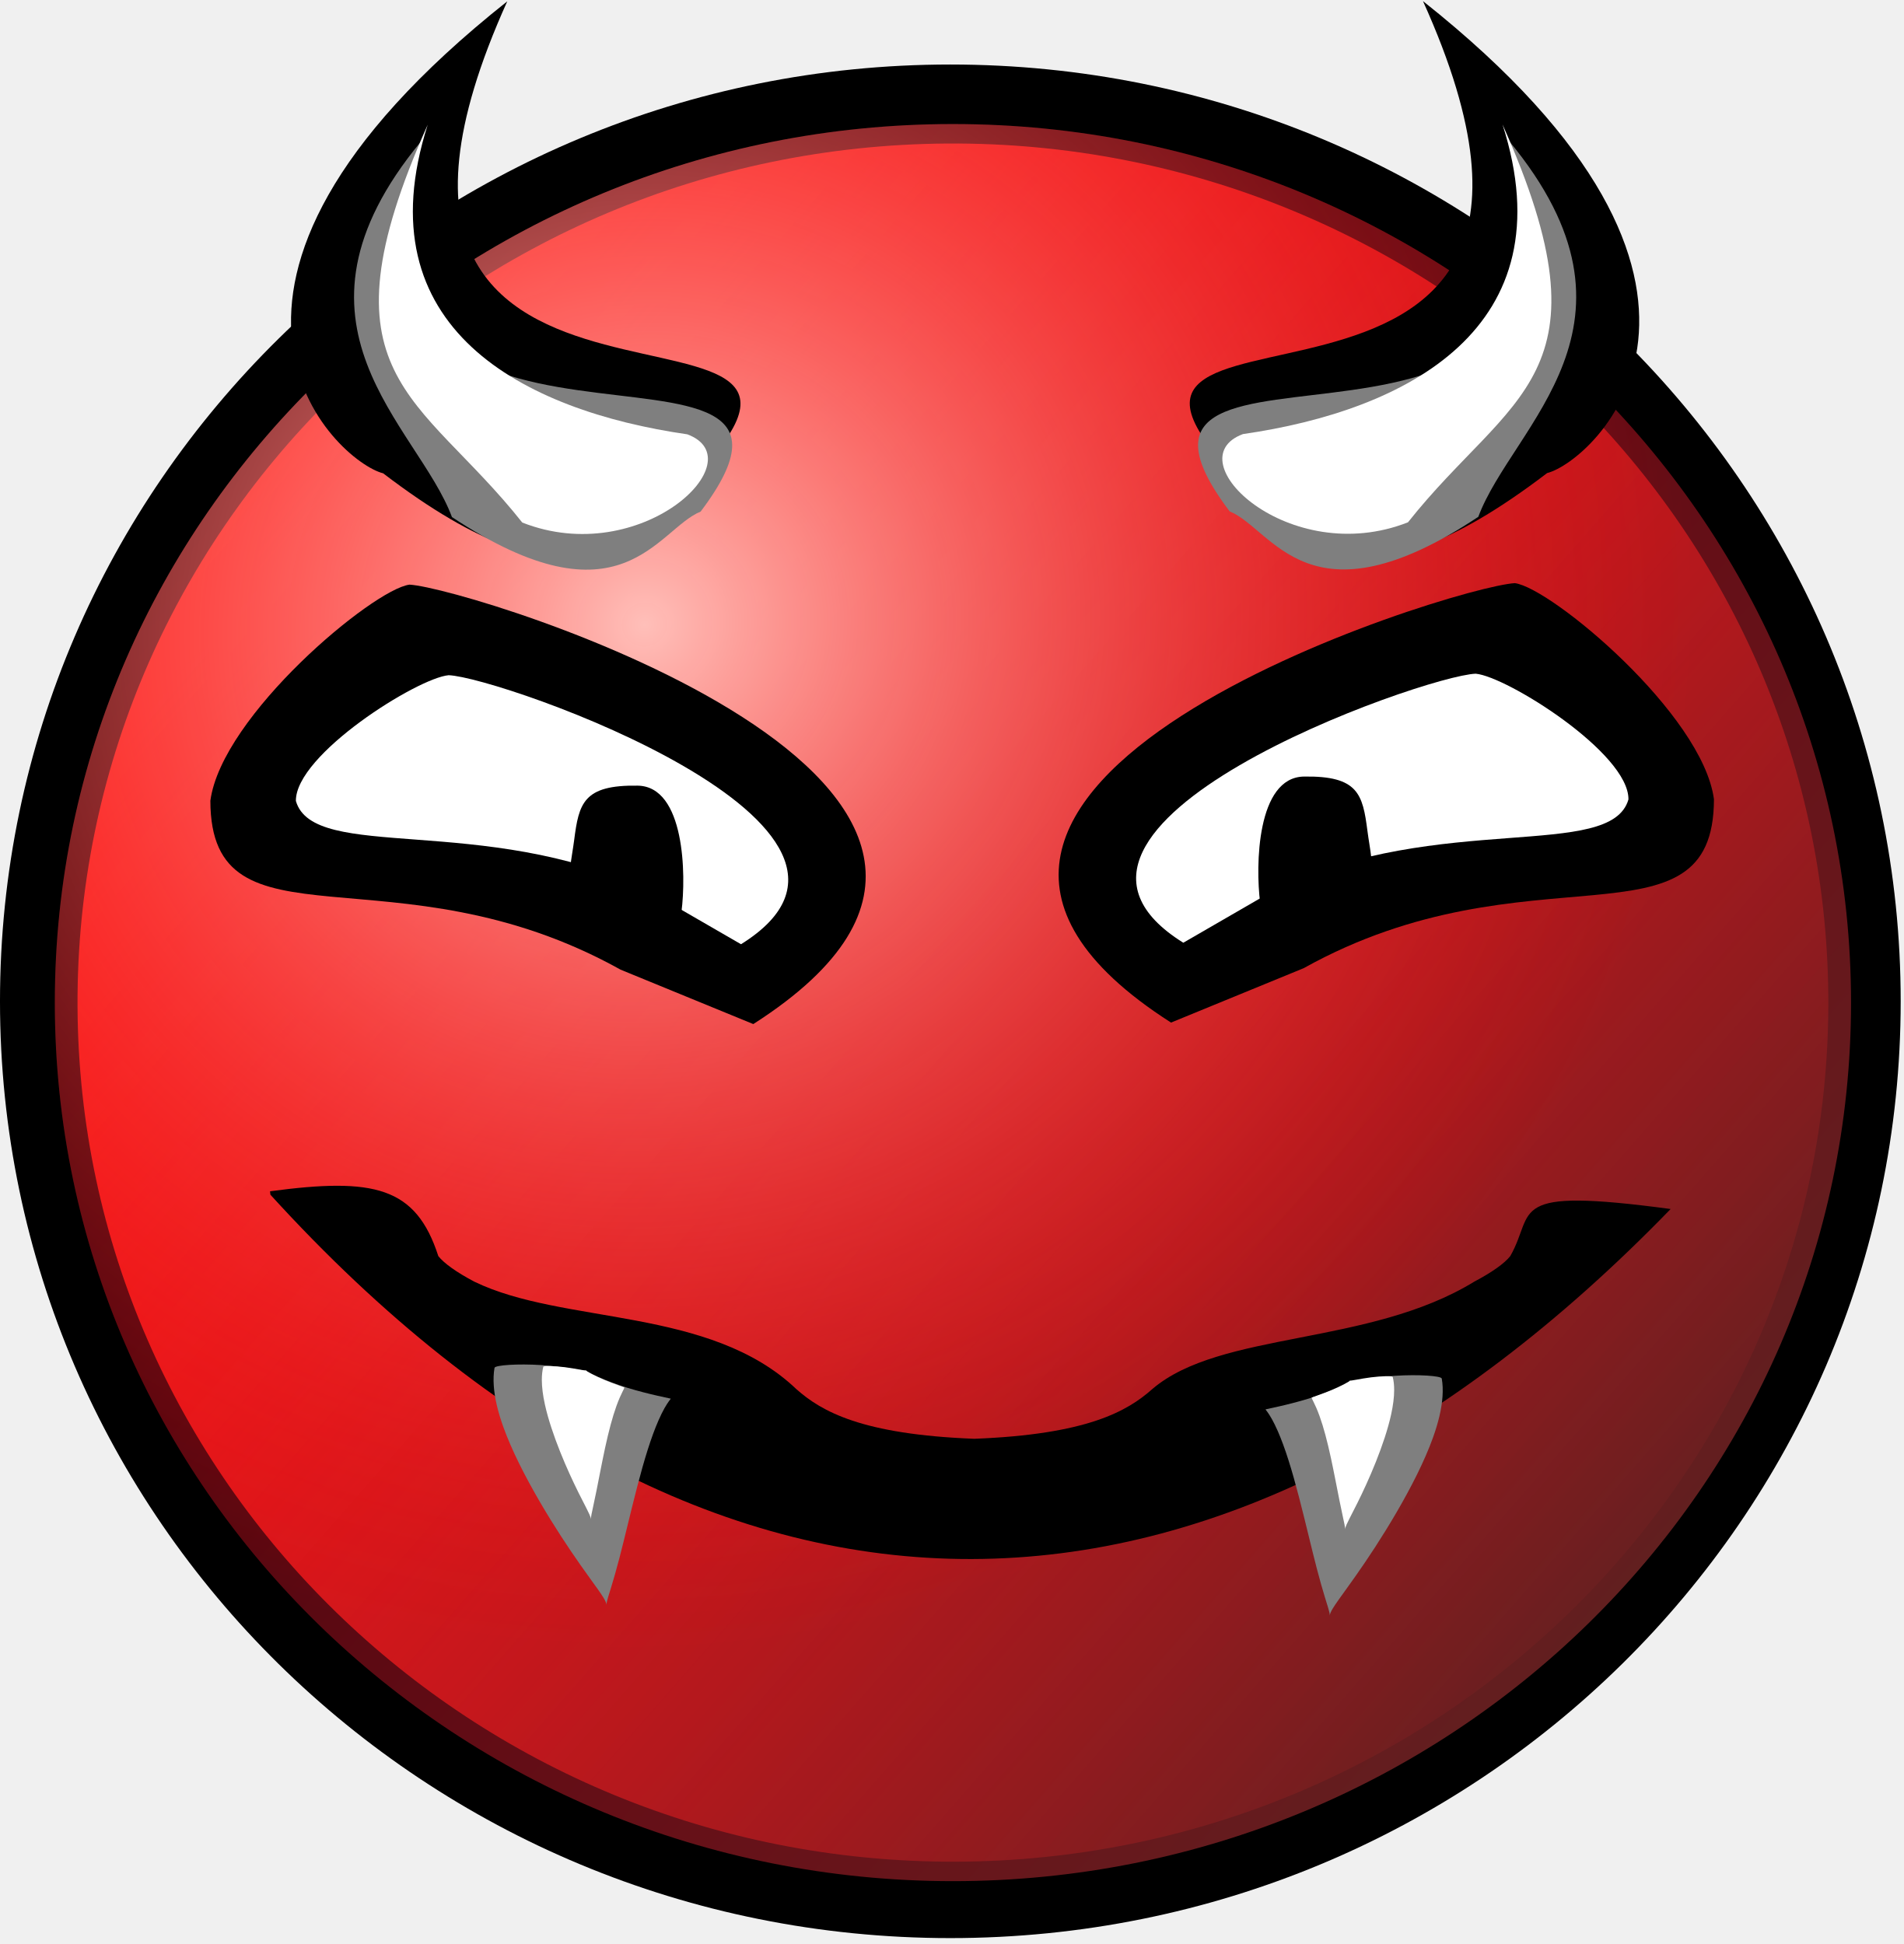
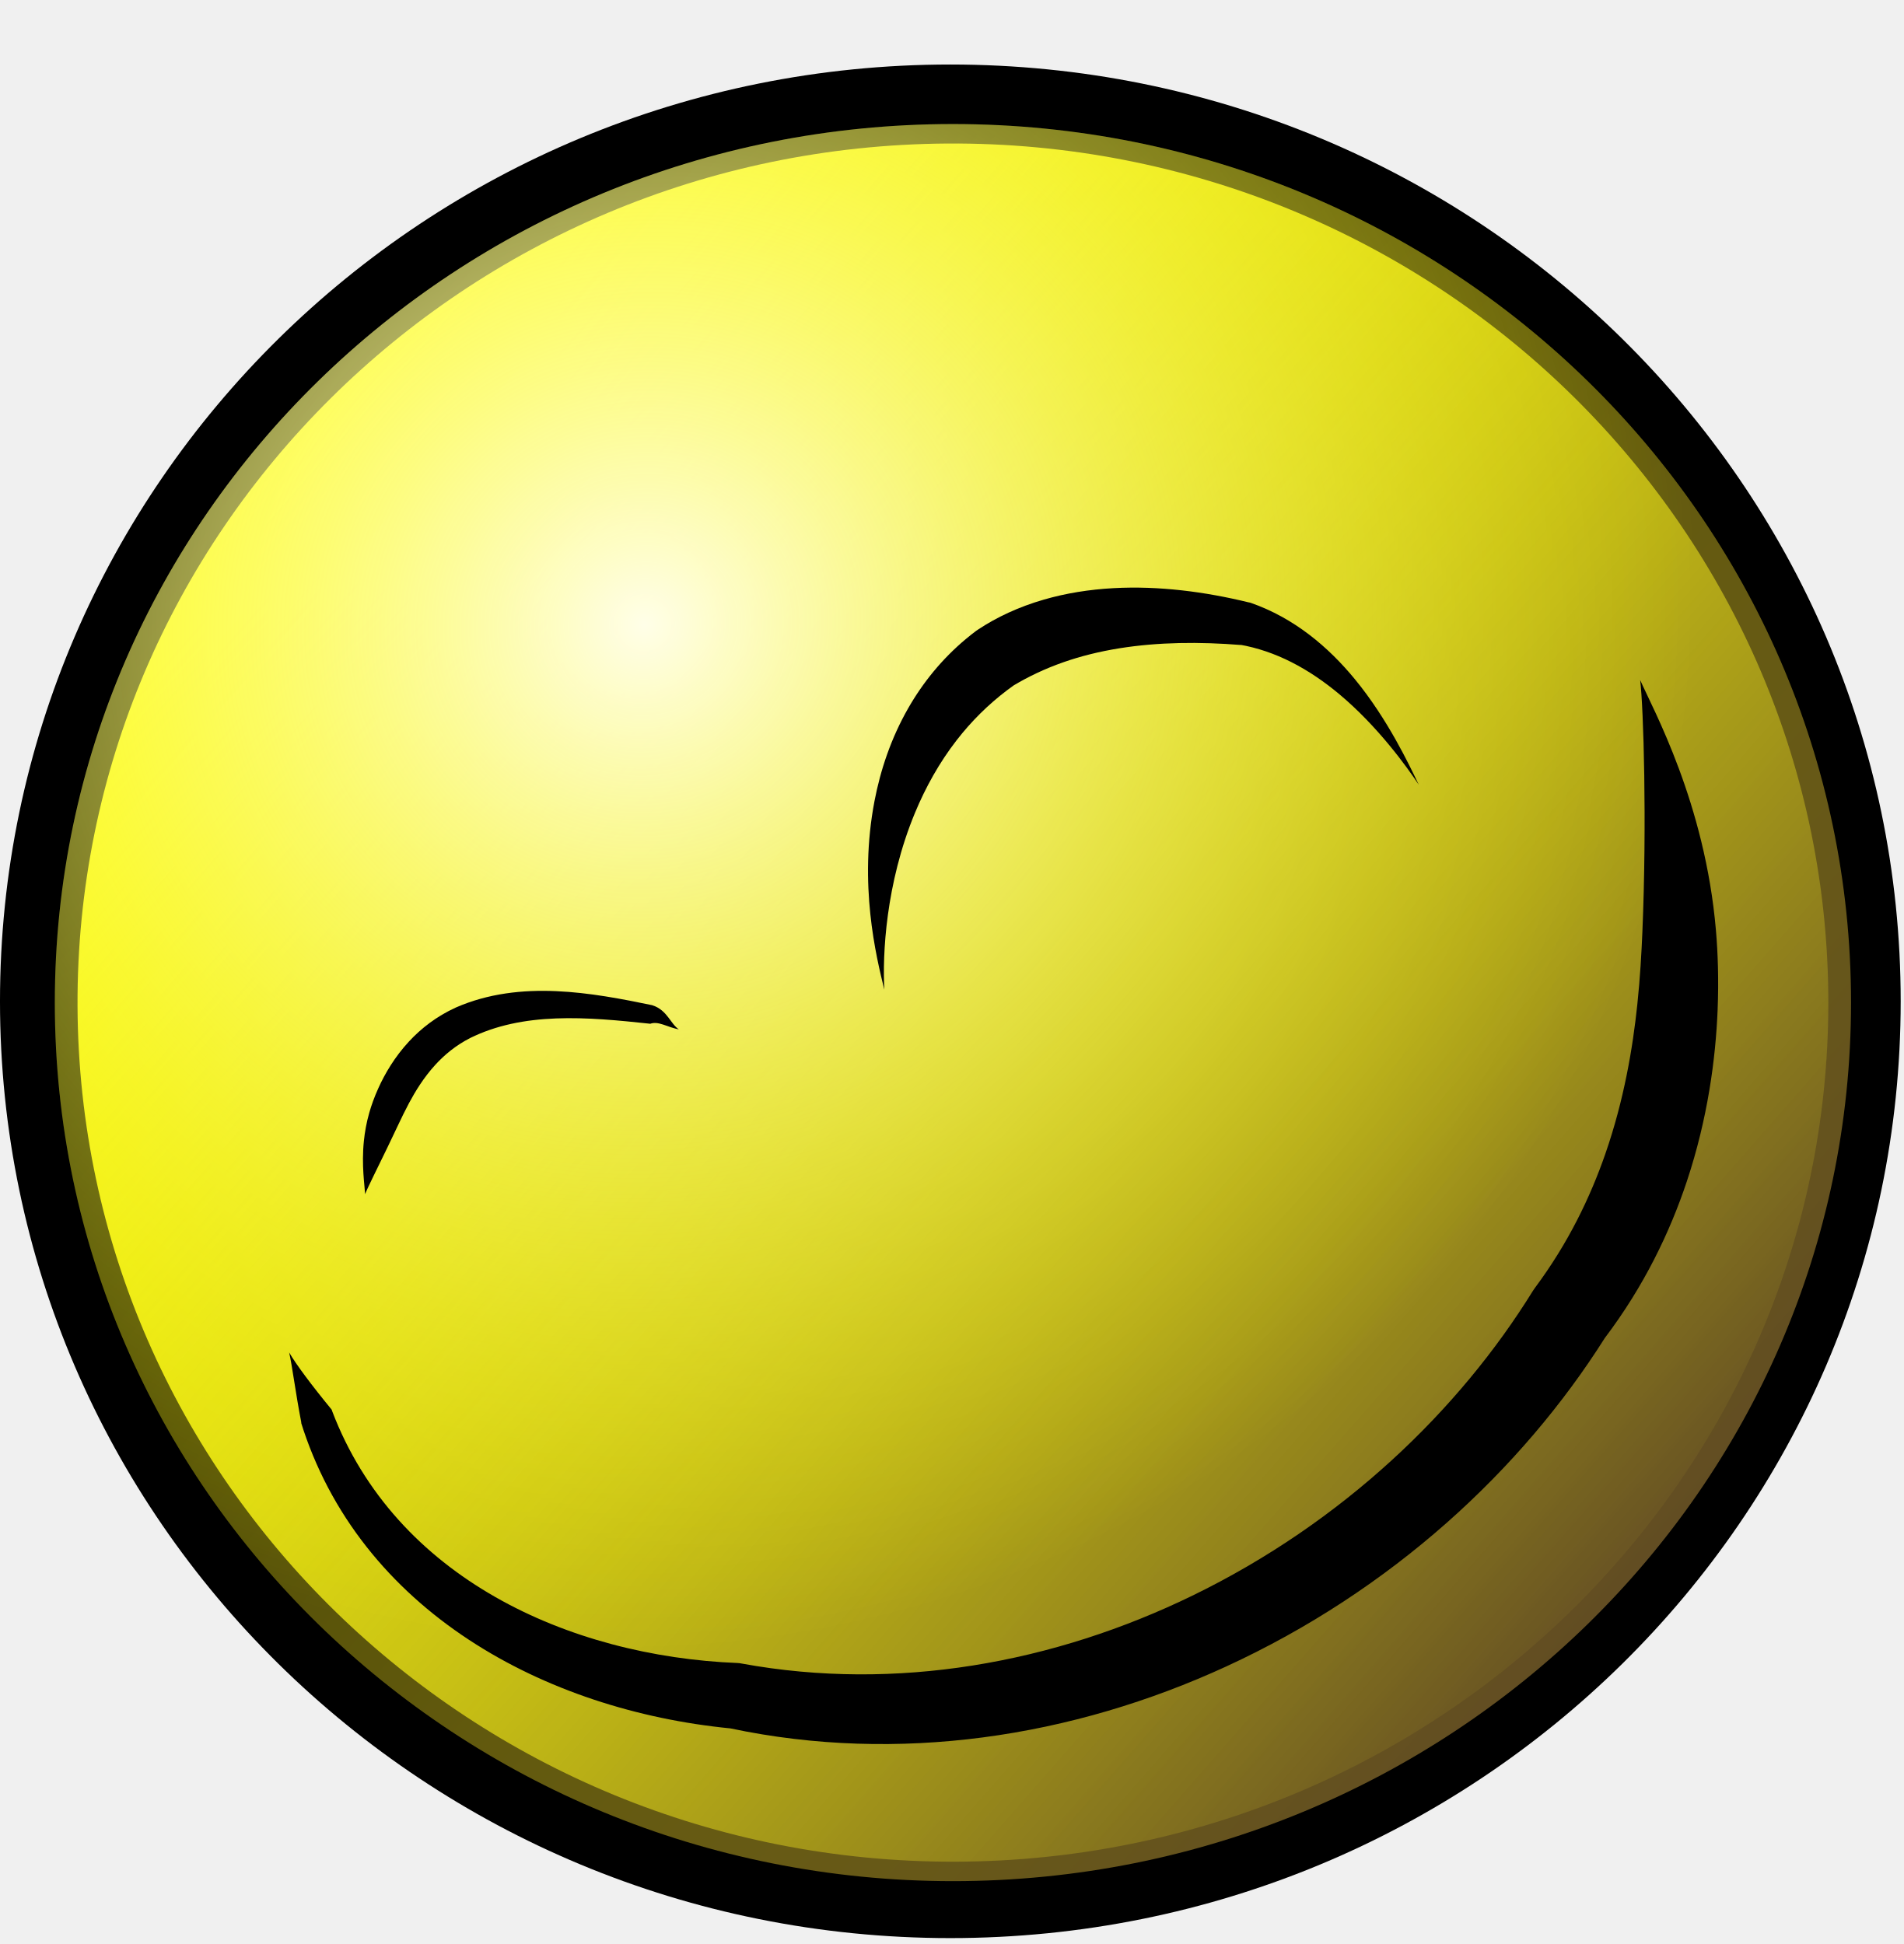
<svg xmlns="http://www.w3.org/2000/svg" xmlns:xlink="http://www.w3.org/1999/xlink" width="148.8mm" height="152mm" viewBox="0 0 148.8 152" version="1.1" id="svg8">
  <defs id="defs2">
    <linearGradient id="linearGradient1999">
      <stop style="stop-color:#612020;stop-opacity:1" offset="0" id="stop1995" />
      <stop style="stop-color:#ff0025;stop-opacity:0" offset="1" id="stop1997" />
    </linearGradient>
    <linearGradient id="linearGradient1993">
      <stop style="stop-color:#ffbfb9;stop-opacity:1" offset="0" id="stop1989" />
      <stop style="stop-color:#ff0000;stop-opacity:0" offset="1" id="stop1991" />
    </linearGradient>
    <linearGradient id="linearGradient3495">
-       <stop style="stop-color:#ffe0e0;stop-opacity:1" offset="0" id="stop3493" />
-       <stop style="stop-color:#ff0002;stop-opacity:0" offset="1" id="stop3491" />
+       <stop style="stop-color:#fffee8;stop-opacity:1" offset="0" id="stop3493" />
+       <stop style="stop-color:#ffff00;stop-opacity:0" offset="1" id="stop3491" />
    </linearGradient>
    <linearGradient id="linearGradient3487">
-       <stop style="stop-color:#61202b;stop-opacity:1" offset="0" id="stop3483" />
-       <stop style="stop-color:#ff0025;stop-opacity:0" offset="1" id="stop3485" />
+       <stop style="stop-color:#614b24;stop-opacity:1" offset="0" id="stop3483" />
+       <stop style="stop-color:#ffff00;stop-opacity:0" offset="1" id="stop3485" />
    </linearGradient>
    <linearGradient xlink:href="#linearGradient1999" id="linearGradient3481" x1="167.914" y1="198.163" x2="44.28" y2="89.651" gradientUnits="userSpaceOnUse" />
    <radialGradient xlink:href="#linearGradient1993" id="radialGradient3497" cx="89.871" cy="119.177" fx="89.871" fy="119.177" r="70.206" gradientTransform="matrix(0.4197997,1.060145,-1.093443,0.432982,182.4571,-27.04987)" gradientUnits="userSpaceOnUse" spreadMethod="pad" />
    <linearGradient xlink:href="#linearGradient3487" id="linearGradient1983" gradientUnits="userSpaceOnUse" x1="167.914" y1="198.163" x2="44.28" y2="89.651" />
    <radialGradient xlink:href="#linearGradient3495" id="radialGradient1985" gradientUnits="userSpaceOnUse" gradientTransform="matrix(0.4197997,1.060145,-1.093443,0.432982,182.4571,-27.04987)" cx="89.871" cy="119.177" fx="89.871" fy="119.177" r="70.206" spreadMethod="pad" />
  </defs>
-   <g id="layer1" style="display:none" transform="translate(-39.49245,-70.99771)">
+   <g id="layer1" style="display:inline" transform="translate(-39.49245,-70.99771)">
    <ellipse style="display:inline;fill:#000000;stroke-width:0.035" id="path833" cx="113.782" cy="149.289" rx="74.29" ry="73.247" />
    <path style="display:inline;fill:#ffff13;fill-opacity:1;stroke-width:0.033" id="path833-8" d="m 182.416,149.39 a 68.432,67.172 0 0 1 -68.282,67.172 68.432,67.172 0 0 1 -68.581,-66.877 68.432,67.172 0 0 1 67.981,-67.465 68.432,67.172 0 0 1 68.879,66.581" />
    <ellipse style="display:inline;fill:url(#linearGradient1983);fill-opacity:1;stroke-width:0.033" id="ellipse3473" ry="68.693" rx="70.206" cy="149.39" cx="113.984" />
    <ellipse style="display:inline;fill:url(#radialGradient1985);fill-opacity:1;stroke-width:0.033" id="ellipse3489" cx="113.984" cy="149.39" rx="70.206" ry="68.693" />
  </g>
-   <g id="g1283" style="display:inline" transform="translate(-39.49245,-70.99771)">
+   <g id="g1283" style="display:none" transform="translate(-39.49245,-70.99771)">
    <ellipse style="display:inline;fill:#000000;stroke-width:0.035" id="ellipse1275" cx="113.782" cy="149.289" rx="74.29" ry="73.247" />
    <path style="display:inline;fill:#ff1d13;fill-opacity:1;stroke-width:0.033" id="path1277" d="m 182.416,149.39 a 68.432,67.172 0 0 1 -68.282,67.172 68.432,67.172 0 0 1 -68.581,-66.877 68.432,67.172 0 0 1 67.981,-67.465 68.432,67.172 0 0 1 68.879,66.581" />
    <ellipse style="display:inline;fill:url(#linearGradient3481);fill-opacity:1;stroke-width:0.033" id="ellipse1279" ry="68.693" rx="70.206" cy="149.39" cx="113.984" />
    <ellipse style="display:inline;fill:url(#radialGradient3497);fill-opacity:1;stroke-width:0.033" id="ellipse1281" cx="113.984" cy="149.39" rx="70.206" ry="68.693" />
  </g>
-   <g id="layer5" transform="translate(2.0117186e-7,5.044649)">
+   <g id="layer5" transform="translate(2.0117186e-7,5.044649)" style="display:none">
    <path id="path1037-6-8-6-9-3-7-0" style="display:inline;fill:#000000;fill-opacity:1;stroke-width:0.024" d="M 97.857,33.408 C 77.438,13.976 129.222,34.867 111.236,-4.959 c 28.334,22.484 13.297,36.008 9.703,36.904 -15.299,11.683 -19.149,4.846 -23.083,1.463 z" />
    <path id="path1457" style="color:#000000;font-style:normal;font-variant:normal;font-weight:normal;font-stretch:normal;font-size:medium;line-height:normal;font-family:sans-serif;font-variant-ligatures:normal;font-variant-position:normal;font-variant-caps:normal;font-variant-numeric:normal;font-variant-alternates:normal;font-variant-east-asian:normal;font-feature-settings:normal;font-variation-settings:normal;text-indent:0;text-align:start;text-decoration:none;text-decoration-line:none;text-decoration-style:solid;text-decoration-color:#000000;letter-spacing:normal;word-spacing:normal;text-transform:none;writing-mode:lr-tb;direction:ltr;text-orientation:mixed;dominant-baseline:auto;baseline-shift:baseline;text-anchor:start;white-space:normal;shape-padding:0;shape-margin:0;inline-size:0;clip-rule:nonzero;display:inline;overflow:visible;visibility:visible;opacity:1;isolation:auto;mix-blend-mode:normal;color-interpolation:sRGB;color-interpolation-filters:linearRGB;solid-color:#000000;solid-opacity:1;vector-effect:none;fill:#000000;fill-opacity:1;fill-rule:nonzero;stroke:none;stroke-width:0.265px;stroke-linecap:butt;stroke-linejoin:miter;stroke-miterlimit:4;stroke-dasharray:none;stroke-dashoffset:0;stroke-opacity:1;color-rendering:auto;image-rendering:auto;shape-rendering:auto;text-rendering:auto;enable-background:accumulate;stop-color:#000000;stop-opacity:1" d="m 21.11,88.101 c -1.86e-4,2.1e-5 -3.17e-4,-2e-5 -5.29e-4,0 l 0.029,0.268 c 35.065,38.528 74.612,37.063 109.458,1.118 -13.027,-1.744 -10.509,0.144 -12.538,3.683 -0.444,0.565 -1.438,1.272 -2.812,1.996 -8.253,5.061 -19.846,3.84 -25.172,8.401 -1.967,1.747 -5.124,3.548 -13.913,3.886 -8.789,-0.338 -11.946,-2.139 -13.913,-3.886 -6.774,-6.462 -18.189,-5.008 -25.172,-8.401 -1.374,-0.724 -2.368,-1.432 -2.812,-1.996 -1.753,-5.429 -5.02,-6.159 -13.154,-5.069 z" />
    <path style="fill:#7f7f7f;fill-opacity:1;fill-rule:nonzero;stroke:none;stroke-width:0.265px;stroke-linecap:butt;stroke-linejoin:miter;stroke-opacity:1" d="m 45.811,102.105 c -0.034,0.088 -1.754,-0.303 -3.532,-0.417 -1.778,-0.114 -3.585,0.004 -3.622,0.218 -0.074,0.421 -0.093,0.894 -0.058,1.406 0.067,0.974 0.328,2.048 0.744,3.208 0.66,1.84 1.715,3.901 2.853,5.854 1.117,1.919 2.242,3.611 3.187,4.957 0.527,0.751 0.979,1.365 1.318,1.843 0.199,0.281 0.361,0.516 0.478,0.711 0.146,0.242 0.225,0.424 0.232,0.559 -0.006,-0.133 0.042,-0.326 0.124,-0.603 0.066,-0.223 0.155,-0.501 0.258,-0.838 0.186,-0.609 0.38,-1.282 0.624,-2.213 0.411,-1.57 0.879,-3.602 1.39,-5.572 0.558,-2.151 1.088,-3.875 1.666,-5.197 0.347,-0.794 0.626,-1.243 0.812,-1.5 0.092,-0.127 0.146,-0.185 0.149,-0.206 0.002,-0.011 -1.72,-0.332 -3.392,-0.849 -1.672,-0.517 -3.265,-1.274 -3.231,-1.362 z" id="path1511-5-3" />
    <path style="fill:#7f7f7f;fill-opacity:1;fill-rule:nonzero;stroke:none;stroke-width:0.265px;stroke-linecap:butt;stroke-linejoin:miter;stroke-opacity:1" d="m 105.551,102.942 c 0.034,0.088 -1.559,0.845 -3.231,1.362 -1.672,0.517 -3.394,0.838 -3.392,0.849 0.004,0.021 0.058,0.079 0.149,0.206 0.186,0.257 0.465,0.706 0.812,1.5 0.578,1.322 1.108,3.046 1.666,5.197 0.511,1.97 0.979,4.003 1.39,5.572 0.244,0.931 0.438,1.604 0.624,2.213 0.103,0.337 0.191,0.615 0.258,0.838 0.082,0.276 0.13,0.469 0.124,0.603 0.006,-0.135 0.085,-0.317 0.232,-0.559 0.118,-0.195 0.279,-0.43 0.478,-0.711 0.339,-0.478 0.791,-1.092 1.318,-1.843 0.945,-1.345 2.069,-3.038 3.187,-4.957 1.138,-1.954 2.193,-4.014 2.853,-5.854 0.416,-1.161 0.677,-2.234 0.744,-3.208 0.035,-0.513 0.016,-0.986 -0.058,-1.406 -0.037,-0.214 -1.845,-0.332 -3.622,-0.218 -1.778,0.114 -3.498,0.505 -3.532,0.417 z" id="path1511-5-3-3" />
    <path style="fill:#ffffff;fill-opacity:1;fill-rule:nonzero;stroke:none;stroke-width:0.265px;stroke-linecap:butt;stroke-linejoin:miter;stroke-opacity:1" d="m 45.811,102.105 c -0.02,0.049 -0.823,-0.146 -1.649,-0.248 -0.827,-0.103 -1.669,-0.124 -1.693,-0.031 -0.074,0.29 -0.113,0.634 -0.113,1.023 1.03e-4,0.568 0.083,1.209 0.238,1.915 0.253,1.153 0.692,2.448 1.193,3.704 0.493,1.234 1.008,2.337 1.444,3.215 0.245,0.492 0.457,0.898 0.618,1.215 0.094,0.186 0.172,0.342 0.229,0.472 0.071,0.161 0.11,0.28 0.117,0.37 -0.006,-0.089 0.012,-0.215 0.045,-0.388 0.027,-0.136 0.066,-0.315 0.11,-0.517 0.085,-0.392 0.163,-0.757 0.28,-1.337 0.162,-0.804 0.443,-2.286 0.675,-3.356 0.282,-1.296 0.564,-2.366 0.881,-3.249 0.188,-0.522 0.347,-0.863 0.472,-1.114 0.081,-0.164 0.136,-0.265 0.153,-0.331 0.005,-0.021 -0.776,-0.269 -1.534,-0.584 -0.758,-0.315 -1.485,-0.708 -1.465,-0.757 z" id="path1511-5" />
    <path id="path1037-6-8-6-9-3-7" style="display:inline;fill:#000000;fill-opacity:1;stroke-width:0.024" d="M 91.541,74.91 C 62.714,56.475 113.642,40.804 118.417,40.551 c 2.851,0.371 14.67,10.231 15.565,16.893 -0.014,12.203 -14.46,3.401 -32.068,13.211 z" />
    <path id="path1037-6-8-0-0-5" style="display:inline;fill:#ffffff;fill-opacity:1;stroke-width:0.024" d="M 92.501,68.667 C 77.847,59.545 111.306,47.775 115.358,47.632 c 2.419,0.209 11.982,6.202 11.94,9.83 -1.37,4.805 -14.733,0.969 -27.373,6.912 z" />
    <path style="fill:#ffffff;fill-opacity:1;fill-rule:nonzero;stroke:none;stroke-width:0.265px;stroke-linecap:butt;stroke-linejoin:miter;stroke-opacity:1" d="m 105.528,102.898 c 0.02,0.049 -0.707,0.442 -1.465,0.757 -0.758,0.315 -1.539,0.563 -1.534,0.584 0.017,0.066 0.072,0.168 0.153,0.331 0.125,0.251 0.284,0.592 0.472,1.114 0.318,0.882 0.6,1.953 0.881,3.249 0.232,1.069 0.514,2.552 0.675,3.356 0.116,0.58 0.195,0.945 0.28,1.337 0.044,0.202 0.083,0.381 0.11,0.517 0.034,0.173 0.052,0.299 0.045,0.388 0.006,-0.09 0.046,-0.21 0.117,-0.37 0.057,-0.129 0.134,-0.286 0.229,-0.472 0.161,-0.317 0.373,-0.722 0.618,-1.215 0.437,-0.878 0.951,-1.981 1.444,-3.215 0.501,-1.256 0.94,-2.55 1.193,-3.704 0.155,-0.706 0.238,-1.347 0.238,-1.915 7e-5,-0.389 -0.039,-0.732 -0.113,-1.023 -0.024,-0.093 -0.867,-0.072 -1.693,0.031 -0.827,0.103 -1.63,0.297 -1.649,0.248 z" id="path1511-5-5" />
    <path id="ellipse1039-2-6-7" style="display:inline;fill:#000000;fill-opacity:1;stroke-width:0.429;stroke-miterlimit:4;stroke-dasharray:none" d="m 106.895,59.924 c -0.37,-2.866 -0.717,-4.317 -4.965,-4.25 -3.691,0.059 -3.793,6.984 -3.423,9.85 0.37,2.866 2.695,0.8 4.762,0.529 5.043,-0.661 3.996,-3.263 3.626,-6.129 z" />
    <path id="path1037-6-8-6-9-3" style="display:inline;fill:#000000;fill-opacity:1;stroke-width:0.024" d="M 58.886,75.027 C 87.714,56.592 36.785,40.921 32.01,40.668 29.159,41.039 17.34,50.899 16.445,57.562 c 0.014,12.203 14.46,3.401 32.068,13.211 z" />
    <path id="path1037-6-8-0-0" style="display:inline;fill:#ffffff;fill-opacity:1;stroke-width:0.024" d="m 57.926,68.784 c 14.655,-9.122 -18.804,-20.892 -22.856,-21.034 -2.419,0.209 -11.982,6.202 -11.94,9.83 1.37,4.805 14.733,0.969 27.373,6.912 z" />
    <path id="path1037-6-8-6-9-3-7-3-4" style="display:inline;fill:#7f7f7f;fill-opacity:1;stroke-width:0.024" d="M 96.121,34.938 C 82.897,17.431 127.624,36.79 117.965,5.98 129.842,20.334 118.22,28.203 115.561,35.365 c -13.255,8.804 -16.032,0.951 -19.441,-0.427 z" />
    <path id="path1037-6-8-6-9-3-7-3-1-4" style="display:inline;fill:#ffffff;fill-opacity:1;stroke-width:0.024" d="m 97.157,28.897 c 12.778,-1.841 25.405,-8.273 20.297,-24.209 8.837,19.77 0.636,20.976 -7.39,31.106 -9.275,3.652 -18.259,-4.894 -12.907,-6.896 z" />
    <path id="path1037-6-8-6-9-3-7-0-2" style="display:inline;fill:#000000;fill-opacity:1;stroke-width:0.024" d="M 53.034,33.427 C 73.452,13.994 21.668,34.885 39.654,-4.941 11.319,17.543 26.356,31.067 29.951,31.963 c 15.299,11.683 19.149,4.846 23.083,1.463 z" />
    <path id="path1037-6-8-6-9-3-7-3-4-8" style="display:inline;fill:#7f7f7f;fill-opacity:1;stroke-width:0.024" d="M 54.769,34.956 C 67.993,17.449 23.267,36.809 32.925,5.998 21.048,20.352 32.67,28.222 35.329,35.383 c 13.255,8.804 16.032,0.951 19.441,-0.427 z" />
    <path id="path1037-6-8-6-9-3-7-3-1-4-6" style="display:inline;fill:#ffffff;fill-opacity:1;stroke-width:0.024" d="M 53.734,28.916 C 40.955,27.075 28.329,20.643 33.436,4.706 c -8.837,19.77 -0.636,20.976 7.39,31.106 9.275,3.652 18.259,-4.894 12.907,-6.896 z" />
    <path id="ellipse1039-2-6-7-0" style="display:inline;fill:#000000;fill-opacity:1;stroke-width:0.429;stroke-miterlimit:4;stroke-dasharray:none" d="m 44.884,60.635 c 0.37,-2.866 0.717,-4.317 4.965,-4.25 3.691,0.059 3.793,6.984 3.423,9.85 -0.37,2.866 -2.695,0.8 -4.762,0.529 -5.043,-0.661 -3.996,-3.263 -3.626,-6.129 z" />
  </g>
-   <g id="layer4" style="display:none" transform="translate(2.0117186e-7,5.044649)">
+   <g id="layer4" style="display:inline" transform="translate(2.0117186e-7,5.044649)">
    <path style="display:inline;fill:#000000;fill-rule:nonzero;stroke:none;stroke-width:0.997px;stroke-linecap:butt;stroke-linejoin:miter;stroke-opacity:1" d="m 128.209,48.115 c 1.021,2.323 5.075,9.623 5.928,19.579 0.151,1.762 0.227,3.874 0.132,6.224 -0.154,3.808 -0.768,8.483 -2.405,13.402 -1.321,3.968 -3.341,8.19 -6.419,12.262 -6.498,10.289 -16.65,19.725 -29.608,25.682 -5.92,2.722 -12.339,4.664 -19.017,5.54 -6.46,0.847 -13.123,0.689 -19.726,-0.707 -7.254,-0.713 -14.456,-2.997 -20.433,-6.925 -3.074,-2.02 -5.778,-4.445 -7.995,-7.257 -2.302,-2.918 -4.036,-6.197 -5.152,-9.794 l 0.051,0.125 c -0.474,-2.451 -0.724,-4.527 -0.963,-5.545 0.518,0.902 1.776,2.589 3.309,4.454 0.007,0.009 0.014,0.018 0.02,0.028 0.005,0.01 0.009,0.021 0.012,0.032 0.006,0.022 0.011,0.044 0.019,0.066 1.224,3.22 2.987,6.066 5.208,8.532 2.141,2.377 4.693,4.382 7.552,6.014 5.626,3.211 12.31,4.895 18.947,5.159 0.055,0.002 0.11,0.006 0.164,0.015 0.054,0.008 0.108,0.019 0.163,0.029 6.055,1.108 12.137,1.085 18.017,0.155 6.05,-0.957 11.856,-2.868 17.204,-5.47 11.779,-5.731 20.854,-14.515 26.61,-23.826 0.052,-0.084 0.109,-0.165 0.168,-0.245 2.589,-3.475 4.318,-7.073 5.502,-10.485 1.458,-4.202 2.14,-8.276 2.497,-11.685 0.219,-2.092 0.325,-4.022 0.393,-5.638 0.361,-8.59 0.089,-17.577 -0.174,-19.72 z" id="path-1-5-1" />
    <path d="m 69.13,72.348 c -0.151,-2.706 0.094,-8.285 2.392,-13.83 0.843,-2.034 1.918,-3.953 3.257,-5.681 1.149,-1.483 2.459,-2.784 3.942,-3.909 0.17,-0.129 0.346,-0.259 0.528,-0.387 1.113,-0.661 2.386,-1.285 3.892,-1.811 1.324,-0.463 2.777,-0.831 4.382,-1.088 3.023,-0.483 6.248,-0.516 9.519,-0.252 l -0.166,-0.036 c 1.429,0.247 2.781,0.72 4.064,1.368 1.366,0.69 2.619,1.562 3.754,2.51 2.986,2.496 5.256,5.64 6.213,7.082 -0.719,-1.495 -2.419,-5.128 -5.009,-8.27 -0.998,-1.211 -2.185,-2.426 -3.584,-3.488 -1.318,-1 -2.831,-1.869 -4.558,-2.471 -0.027,-0.009 -0.054,-0.016 -0.082,-0.02 -0.028,-0.004 -0.056,-0.009 -0.083,-0.015 -3.366,-0.821 -6.987,-1.302 -10.549,-1.107 -1.91,0.104 -3.733,0.4 -5.444,0.895 -1.971,0.571 -3.691,1.378 -5.153,2.349 -0.046,0.031 -0.094,0.061 -0.138,0.094 -0.279,0.209 -0.546,0.421 -0.801,0.635 -1.866,1.56 -3.365,3.409 -4.518,5.428 -1.337,2.34 -2.164,4.825 -2.628,7.248 -1.246,6.509 0.12,12.116 0.772,14.756 z" id="path-1-3-8" style="display:inline;fill:#000000;fill-rule:nonzero;stroke:none;stroke-width:0.977px;stroke-linecap:butt;stroke-linejoin:miter;stroke-opacity:1" />
    <path d="m 28.539,88.331 c 0.205,-0.543 1.007,-2.113 1.749,-3.66 0.307,-0.64 0.539,-1.131 0.883,-1.853 0.221,-0.464 0.491,-1.031 0.805,-1.618 0.498,-0.929 1.148,-1.99 2.023,-2.954 0.721,-0.794 1.619,-1.552 2.768,-2.135 l -0.016,0.007 c 0.99,-0.488 2.058,-0.856 3.223,-1.111 1.106,-0.242 2.267,-0.374 3.49,-0.421 2.425,-0.094 4.913,0.154 7.333,0.412 0.003,3.1e-4 0.006,7.49e-4 0.009,0.002 0.003,8.63e-4 0.005,0.002 0.008,0.003 0.003,0.001 0.006,0.002 0.009,0.002 0.003,-3e-5 0.006,-8.85e-4 0.009,-0.002 0.136,-0.049 0.275,-0.07 0.441,-0.059 0.178,0.011 0.363,0.058 0.552,0.118 0.215,0.068 0.425,0.149 0.613,0.212 0.285,0.095 0.454,0.133 0.63,0.169 -0.138,-0.09 -0.281,-0.227 -0.447,-0.435 -0.117,-0.146 -0.238,-0.321 -0.387,-0.514 C 52.109,74.333 51.949,74.141 51.746,73.97 51.553,73.809 51.308,73.654 50.991,73.556 l 0.034,0.004 c -2.359,-0.492 -4.955,-0.996 -7.551,-1.108 -1.324,-0.057 -2.636,-0.012 -3.926,0.178 -1.364,0.201 -2.665,0.558 -3.898,1.096 -0.005,0.002 -0.011,0.005 -0.016,0.007 -1.525,0.694 -2.726,1.645 -3.658,2.65 -1.124,1.211 -1.888,2.526 -2.393,3.64 -0.324,0.713 -0.557,1.377 -0.716,1.935 -0.223,0.781 -0.352,1.527 -0.421,2.202 -0.197,1.907 0.065,3.525 0.096,4.17 z" id="path-1-2" style="display:inline;fill:#000000;fill-rule:nonzero;stroke:none;stroke-width:0.854px;stroke-linecap:butt;stroke-linejoin:miter;stroke-opacity:1" />
  </g>
  <g id="layer3" style="display:none" transform="translate(-39.49245,-70.99771)">
    <path id="path1349" style="display:inline;fill:#000000;fill-opacity:1;stroke-width:0.466;stroke-miterlimit:4;stroke-dasharray:none" d="m 91.286,218.647 c -14.225,-9.864 -6.217,-19.884 -3.488,-37.401 2.915,-18.712 12.531,-29.627 28.215,-29.79 15.583,-0.161 26.102,11.195 27.912,30.005 1.718,17.856 7.767,32.764 -6.386,37.133" />
    <path id="rect1352-3" style="display:inline;fill:#ffffff;fill-opacity:1;stroke-width:0.481;stroke-miterlimit:4;stroke-dasharray:none" d="m 87.493,200.082 c 20.302,6.953 32.956,7.329 55.263,0 3.388,-1.113 -0.728,12.409 -4.219,12.906 -20.364,2.904 -29.561,2.711 -48.302,0.501 -3.498,-0.413 -6.12,-14.565 -2.742,-13.408" />
    <ellipse style="fill:#000000;fill-opacity:1;stroke-width:0.033" id="ellipse1104" cx="91.772" cy="129.526" rx="17.68" ry="17.997" />
    <ellipse style="display:inline;fill:#000000;fill-opacity:1;stroke-width:0.032" id="ellipse1104-5" cx="137.217" cy="129.526" rx="17.68" ry="17.87" />
    <ellipse style="display:inline;fill:#ffffff;fill-opacity:1;stroke-width:0.027" id="path1085-9" cx="136.985" cy="129.526" rx="14.707" ry="14.575" />
    <ellipse style="display:inline;fill:#ffffff;fill-opacity:1;stroke-width:0.027" id="path1085-9-0" cx="91.709" cy="129.526" rx="14.707" ry="14.575" />
  </g>
  <g id="g1474" style="display:none" transform="translate(-39.49245,-70.99771)">
    <path style="display:inline;fill:#000000;stroke:none;stroke-width:0.215px;stroke-linecap:butt;stroke-linejoin:miter;stroke-opacity:1" d="m 67.635,127.521 c -0.475,-0.708 1.087,-2.668 3.83,-5.385 0,0 10e-7,-1e-5 10e-7,-1e-5 1.209,-1.198 2.879,-2.734 4.88,-4.103 1.565,-1.146 3.803,-2.4 6.752,-2.752 1.506,-0.059 2.897,0.171 4.138,0.587 0.831,0.279 1.571,0.633 2.215,1.015 1.682,0.871 2.812,1.707 3.755,1.979 2.079,0.874 5.195,0.104 7.21,-0.427 0,0 0,0 0,0 2.605,-0.66 4.3,-1.985 4.902,-1.499 0.602,0.486 0.136,2.846 -3.086,5.114 0,0 0,0 0,0 -2.065,1.53 -5.826,3.365 -10.529,2.448 -2.137,-0.547 -3.714,-1.445 -5.097,-2.178 -0.512,-0.223 -1.013,-0.451 -1.448,-0.623 -0.661,-0.262 -1.197,-0.407 -1.623,-0.328 -1.185,-0.05 -2.76,0.756 -4.328,1.473 -1.855,0.918 -3.578,1.967 -5.143,2.806 0,0 -10e-7,0 -10e-7,0 -3.502,1.891 -5.951,2.579 -6.427,1.871 z" id="path1482" />
    <ellipse style="display:inline;fill:#000000;fill-opacity:1;stroke-width:0.265;stroke-miterlimit:4;stroke-dasharray:none" id="path1510" cx="86.094" cy="141.284" rx="2.509" ry="1.792" />
    <path id="path1462" style="display:inline;fill:#000000;fill-opacity:1;stroke-width:0.87;stroke-miterlimit:4;stroke-dasharray:none" d="m 97.112,185.869 c 2.689,-17.684 9.168,-23.299 18.592,-24.532 9.424,-1.233 29.039,-6.946 36.257,1.764 18.605,22.452 2.684,11.652 -18.757,27.321 -26.939,19.686 -36.168,15.215 -36.092,-4.554" />
    <path id="ellipse1470-6" style="display:inline;fill:#000000;fill-opacity:1;stroke-width:0.034" d="m 162.343,129.695 c 0,5.049 -1.038,11.449 -4.399,14.758 -3.361,3.309 -8.644,3.527 -13.773,3.527 -5.129,0 -11.052,-0.059 -14.493,-3.845 -3.171,-3.489 -7.591,-11.375 -5.44,-15.95 4.561,-9.701 9.394,-13.728 19.532,-16.774 15.539,-4.669 18.572,8.186 18.572,18.285 z" />
    <path id="ellipse1470" style="display:inline;fill:#ffffff;fill-opacity:1;stroke-width:0.027" d="m 158.682,130.243 c 0,4.025 -0.822,9.126 -3.484,11.764 -2.662,2.638 -6.845,2.811 -10.907,2.811 -4.061,0 -8.752,-0.047 -11.477,-3.065 -2.511,-2.781 -6.011,-9.068 -4.308,-12.714 3.612,-7.733 7.439,-10.942 15.468,-13.371 12.305,-3.722 14.707,6.525 14.707,14.575 z" />
    <path id="ellipse1472-4" style="display:inline;fill:#000000;fill-opacity:1;stroke-width:0.025" d="m 103.766,139.328 c 0,2.996 0.524,7.525 -2.523,9.79 -2.984,2.217 -9.336,1.737 -14.24,1.737 -4.904,0 -10.108,0.905 -12.939,-1.398 -2.958,-2.406 -6.043,-6.964 -6.043,-9.959 -3e-6,-5.992 8.869,-9.747 19.212,-10.933 9.755,-1.119 16.534,4.772 16.534,10.764 z" />
    <path id="ellipse1472" style="display:inline;fill:#ffffff;fill-opacity:1;stroke-width:0.02" d="m 100.563,139.301 c 0,2.24 0.434,5.626 -2.09,7.32 -2.471,1.658 -7.732,1.298 -11.794,1.298 -4.061,0 -8.372,0.676 -10.716,-1.045 -2.45,-1.799 -5.005,-5.207 -5.005,-7.447 -3e-6,-4.48 7.345,-7.287 15.911,-8.175 8.079,-0.837 13.693,3.568 13.693,8.048 z" />
    <path style="display:inline;fill:#000000;stroke:none;stroke-width:0.327px;stroke-linecap:butt;stroke-linejoin:miter;stroke-opacity:1" d="m 121.267,103.713 c -0.427,-0.309 -0.179,-2.012 1.769,-4.088 0,0 0,-10e-7 0,-10e-7 1.44,-1.559 3.558,-3.298 6.346,-4.853 0,0 0,-10e-7 0,-10e-7 1.813,-1.01 3.906,-1.848 6.217,-2.356 0.133,-0.029 0.265,-0.057 0.398,-0.084 1.887,-0.385 3.762,-0.553 5.604,-0.454 1.606,0.103 3.007,0.471 4.13,0.827 1.774,0.54 3.245,1.077 4.58,1.912 2.435,1.559 2.886,3.069 2.508,3.519 -0.379,0.45 -1.838,-0.344 -3.743,-0.66 -1.453,-0.309 -2.126,-0.291 -4.259,-0.583 -1.105,-0.131 -2.296,-0.291 -3.291,-0.23 -1.417,0.049 -2.892,0.27 -4.528,0.601 -0.107,0.022 -0.214,0.045 -0.321,0.068 -1.867,0.408 -3.61,0.999 -5.196,1.674 0,0 0,1e-6 0,1e-6 -2.7,1.159 -4.696,2.2 -6.497,3.132 0,0 0,0 0,0 -2.003,0.997 -3.229,1.928 -3.717,1.574 z" id="path1488" />
    <ellipse style="display:inline;fill:#000000;fill-opacity:1;stroke-width:0.692;stroke-miterlimit:4;stroke-dasharray:none" id="path1514-0" cx="136.71" cy="138.499" rx="5.457" ry="5.076" />
    <path id="path1462-5" style="display:inline;fill:#ffffff;fill-opacity:1;stroke-width:0.686;stroke-miterlimit:4;stroke-dasharray:none" d="m 102.002,183.502 c 2.17,-13.599 7.4,-17.917 15.005,-18.865 7.606,-0.948 23.436,-5.342 29.261,1.357 15.016,17.266 2.166,8.961 -15.138,21.011 -21.741,15.139 -29.19,11.701 -29.128,-3.502" />
    <path style="display:inline;fill:#808080;stroke:none;stroke-width:0.255px;stroke-linecap:butt;stroke-linejoin:miter;stroke-opacity:1" d="m 106.366,170.617 c 0.331,-0.273 2.339,1.136 3.744,3.892 0.053,0.103 0.103,0.207 0.151,0.311 0,0 0,0 0,0 1.224,2.735 0.851,5.031 0.441,5.085 -0.41,0.055 -0.754,-2.198 -1.848,-4.428 0,0 0,0 0,0 -0.042,-0.089 -0.085,-0.178 -0.13,-0.268 -1.196,-2.392 -2.69,-4.318 -2.358,-4.592 z" id="path1577" />
    <path style="display:inline;fill:#808080;stroke:none;stroke-width:0.274px;stroke-linecap:butt;stroke-linejoin:miter;stroke-opacity:1" d="m 113.012,165.456 c 0.347,-0.293 2.501,1.178 4.029,4.091 0.06,0.115 0.118,0.231 0.174,0.347 0,0 0,0 0,0 1.325,2.891 0.933,5.327 0.5,5.386 -0.432,0.059 -0.799,-2.329 -1.982,-4.677 0,0 0,0 0,0 -0.048,-0.099 -0.098,-0.199 -0.149,-0.299 -1.301,-2.527 -2.919,-4.555 -2.572,-4.848 z" id="path1577-3" />
    <path style="display:inline;fill:#808080;stroke:none;stroke-width:0.268px;stroke-linecap:butt;stroke-linejoin:miter;stroke-opacity:1" d="m 121.764,163.86 c 0.341,-0.287 2.447,1.164 3.934,4.024 0.058,0.111 0.113,0.223 0.166,0.335 0,0 0,0 0,0 1.292,2.839 0.905,5.228 0.481,5.285 -0.425,0.058 -0.784,-2.285 -1.937,-4.594 0,0 0,0 0,0 -0.046,-0.096 -0.093,-0.192 -0.143,-0.289 -1.266,-2.482 -2.842,-4.476 -2.501,-4.763 z" id="path1577-8" />
    <path style="display:inline;fill:#808080;stroke:none;stroke-width:0.272px;stroke-linecap:butt;stroke-linejoin:miter;stroke-opacity:1" d="m 130.293,162.668 c 0.348,-0.292 2.492,1.186 4.005,4.1 0.059,0.113 0.115,0.227 0.169,0.341 0,0 0,0 0,0 1.315,2.892 0.921,5.324 0.488,5.383 -0.433,0.059 -0.799,-2.327 -1.972,-4.679 0,0 0,0 0,0 -0.047,-0.098 -0.095,-0.195 -0.145,-0.293 -1.288,-2.528 -2.893,-4.559 -2.545,-4.851 z" id="path1577-2" />
    <path style="display:inline;fill:#808080;stroke:none;stroke-width:0.265px;stroke-linecap:butt;stroke-linejoin:miter;stroke-opacity:1" d="m 138.069,162.48 c 0.327,-0.285 2.417,1.099 3.923,3.876 0.063,0.117 0.124,0.234 0.182,0.353 0,0 0,0 0,0 1.3,2.758 0.928,5.091 0.517,5.149 -0.411,0.058 -0.765,-2.227 -1.922,-4.456 0,0 0,0 0,0 -0.05,-0.101 -0.102,-0.202 -0.156,-0.303 -1.283,-2.41 -2.869,-4.333 -2.543,-4.618 z" id="path1577-5" />
    <path style="display:inline;fill:#808080;stroke:none;stroke-width:0.265px;stroke-linecap:butt;stroke-linejoin:miter;stroke-opacity:1" d="m 111.617,187.495 c 0.392,-0.208 1.348,0.448 2.627,3.006 0.45,1.047 0.897,2.007 1.309,3.094 0.29,1.146 0.609,1.853 -0.006,2.09 -0.789,0.262 -0.837,-0.362 -1.425,-1.362 -0.557,-0.979 -0.917,-2.04 -1.38,-2.96 -1.252,-2.503 -1.517,-3.659 -1.126,-3.868 z" id="path1577-6" />
    <path style="display:inline;fill:#808080;stroke:none;stroke-width:0.23px;stroke-linecap:butt;stroke-linejoin:miter;stroke-opacity:1" d="m 136.554,174.542 c 0.227,-0.248 2.063,0.695 3.555,2.817 0.097,0.137 0.188,0.276 0.273,0.417 0,0 1e-5,0 1e-5,0 1.24,2.119 0.981,3.994 0.671,4.049 -0.31,0.055 -0.617,-1.763 -1.704,-3.412 0,0 0,0 0,0 -0.075,-0.12 -0.154,-0.239 -0.237,-0.359 -1.285,-1.85 -2.786,-3.265 -2.558,-3.514 z" id="path1577-0" />
    <path style="display:inline;fill:#808080;stroke:none;stroke-width:0.226px;stroke-linecap:butt;stroke-linejoin:miter;stroke-opacity:1" d="m 144.282,171.882 c 0.246,-0.244 2.043,0.784 3.432,2.989 0.076,0.12 0.148,0.242 0.216,0.364 0,0 0,0 0,0 1.173,2.195 0.89,4.097 0.566,4.149 -0.324,0.052 -0.623,-1.801 -1.658,-3.536 0,0 0,0 0,0 -0.059,-0.104 -0.121,-0.208 -0.186,-0.313 -1.19,-1.916 -2.616,-3.409 -2.37,-3.654 z" id="path1577-83" />
    <ellipse style="display:inline;fill:#000000;fill-opacity:1;stroke-width:0.704;stroke-miterlimit:4;stroke-dasharray:none" id="path1514-0-3" cx="91.804" cy="144.09" rx="5.364" ry="5.343" />
    <path style="display:inline;fill:#808080;stroke:none;stroke-width:0.265px;stroke-linecap:butt;stroke-linejoin:miter;stroke-opacity:1" d="m 121.183,182.837 c 0.392,-0.208 1.348,0.448 2.627,3.006 0.45,1.047 0.897,2.007 1.309,3.094 0.29,1.146 0.609,1.853 -0.006,2.09 -0.789,0.262 -0.837,-0.362 -1.425,-1.362 -0.557,-0.979 -0.917,-2.04 -1.38,-2.96 -1.252,-2.503 -1.517,-3.659 -1.126,-3.868 z" id="path1577-6-6" />
    <path style="display:inline;fill:#808080;stroke:none;stroke-width:0.218px;stroke-linecap:butt;stroke-linejoin:miter;stroke-opacity:1" d="m 130.428,178.798 c 0.321,-0.172 1.103,0.37 2.15,2.486 0.369,0.866 0.734,1.66 1.071,2.559 0.238,0.948 0.499,1.533 -0.005,1.728 -0.646,0.217 -0.685,-0.3 -1.166,-1.126 -0.456,-0.81 -0.751,-1.687 -1.129,-2.448 -1.025,-2.07 -1.242,-3.026 -0.921,-3.198 z" id="path1577-6-7" />
    <path style="display:inline;fill:#000000;stroke:none;stroke-width:0.287px;stroke-linecap:butt;stroke-linejoin:miter;stroke-opacity:1" d="m 99.624,187.169 c 0,0 7.55,-14.445 19.171,-14.812 10.746,-0.34 36.873,-11.359 32.769,-4.69 -3.628,5.896 -23.797,10.971 -31.545,16.729 -8.416,6.255 -20.523,8.666 -20.523,8.666" id="path1564" />
  </g>
  <g id="layer2" style="display:none" transform="translate(2.0117186e-7,5.044649)">
    <path id="ellipse1472-3-7-2" style="display:inline;fill:#000000;fill-opacity:1;stroke-width:0.032" d="m 83.177,56.319 c -1.175,7.84 1.674,11.255 5.227,14.353 3.479,3.033 12.473,2.117 18.191,2.117 5.718,0 11.66,0.418 14.961,-2.731 3.449,-3.291 7.046,-9.525 7.046,-13.623 0,-8.195 -6.661,-14.491 -18.721,-16.114 -11.374,-1.531 -25.504,7.993 -26.704,15.998 z" />
    <path id="ellipse1472-3-9" style="display:inline;fill:#000000;fill-opacity:1;stroke-width:0.032" d="m 68.817,57.655 c -1.002,4.707 -3.202,10.242 -6.831,13.36 -3.553,3.053 -11.247,3.216 -17.086,3.216 -5.839,0 -11.022,-1.333 -15.279,-2.749 -4.518,-1.503 -8.025,-5.969 -8.025,-10.093 -3e-6,-8.248 12.939,-18.201 25.255,-19.835 11.617,-1.541 23.66,8.143 21.966,16.101 z" />
    <path id="ellipse1472-3" style="display:inline;fill:#ffffff;fill-opacity:1;stroke-width:0.024" d="m 62.715,57.915 c -0.766,3.299 -2.447,7.177 -5.221,9.362 -2.716,2.139 -8.595,2.253 -13.058,2.253 -4.463,0 -8.424,-0.934 -11.677,-1.926 -3.453,-1.053 -6.133,-4.183 -6.133,-7.072 -3e-6,-5.78 9.889,-12.754 19.301,-13.899 8.878,-1.08 18.082,5.706 16.788,11.282 z" />
    <path id="ellipse1472-3-7" style="display:inline;fill:#ffffff;fill-opacity:1;stroke-width:0.024" d="m 88.081,56.711 c -0.917,5.529 1.307,7.938 4.08,10.122 2.716,2.139 9.736,1.493 14.199,1.493 4.463,0 9.101,0.295 11.677,-1.926 2.692,-2.321 5.499,-6.717 5.499,-9.607 0,-5.78 -5.199,-10.219 -14.612,-11.364 -8.878,-1.08 -19.906,5.637 -20.843,11.282 z" />
    <ellipse style="display:inline;fill:#000000;fill-opacity:1;stroke-width:0.429;stroke-miterlimit:4;stroke-dasharray:none" id="path1838-5" cx="113.506" cy="51.739" rx="6.857" ry="6.482" />
    <ellipse style="display:inline;fill:#000000;fill-opacity:1;stroke-width:0.429;stroke-miterlimit:4;stroke-dasharray:none" id="path1838-5-2" cx="52.723" cy="52.47" rx="6.857" ry="6.482" />
    <path style="display:inline;fill:#000000;stroke:none;stroke-width:0.248px;stroke-linecap:butt;stroke-linejoin:miter;stroke-opacity:1" d="m 40.764,121.056 c -0.269,-0.631 0.888,-16.565 13.249,-18.55 12.361,-1.985 31.88,9.59 31.539,11.358 -0.47,2.435 -17.658,-7.591 -30.02,-5.606 -12.361,1.985 -13.411,15.986 -14.768,12.798 z" id="path1855-6" />
  </g>
  <g id="g1045" style="display:none" transform="translate(2.0117186e-7,5.044649)">
    <path style="display:inline;fill:#000000;stroke:none;stroke-width:0.395px;stroke-linecap:butt;stroke-linejoin:miter;stroke-opacity:1" d="m 56.351,52.372 c -1.74,0.911 -2.971,-0.176 -5.334,-2.743 -2.113,-2.296 -4.734,-6.84 -9.142,-8.674 -3.429,-1.267 -8.331,3.206 -10.974,5.792 -3.426,4.202 -7.071,12.15 -8.647,8.341 0,0 2.512,-9.101 7.038,-13.636 2.982,-2.753 5.646,-5.873 13.758,-6.673 5.539,0.502 9.197,9.728 10.973,12.468 2.254,2.912 2.328,5.126 2.328,5.126 z" id="path1068-1-9" />
    <path style="display:inline;fill:#000000;stroke:none;stroke-width:0.395px;stroke-linecap:butt;stroke-linejoin:miter;stroke-opacity:1" d="m 32.194,16.121 c 0.938,2.952 1.697,3.556 1.062,8.211 -0.634,3.54 -7.055,5.401 -10.67,6.315 -5.431,0.753 -10.744,-0.218 -8.204,3.052 0,0 5.747,2.513 12.031,1.002 3.935,-1.116 8.028,-1.777 12.861,-8.216 2.38,-4.931 -1.011,-7.035 -2.511,-9.929 -3.458,-4.03 -3.856,-3.804 -4.568,-0.435 z" id="path1068-9" />
    <path style="display:inline;fill:#000000;stroke:none;stroke-width:0.395px;stroke-linecap:butt;stroke-linejoin:miter;stroke-opacity:1" d="m 63.441,48.938 c 1.686,-1.005 1.359,-2.598 0.309,-5.9 -0.938,-2.952 -3.591,-7.479 -2.957,-12.134 0.634,-3.54 7.055,-5.401 10.67,-6.315 5.431,-0.753 14.262,0.218 11.722,-3.052 0,0 -9.264,-2.513 -15.548,-1.002 -3.935,1.116 -8.028,1.777 -12.861,8.216 -2.38,4.931 3.853,12.717 5.353,15.611 1.408,3.386 3.312,4.575 3.312,4.575 z" id="path1068-1" />
    <path style="display:inline;fill:#000000;stroke:none;stroke-width:0.395px;stroke-linecap:butt;stroke-linejoin:miter;stroke-opacity:1" d="m 45.244,11.632 c 5.277,7.181 8.459,4.231 16.328,-2.259 3.426,-4.202 5.718,-10.121 7.294,-6.312 0,0 -1.16,7.071 -5.685,11.607 -2.982,2.753 -5.646,5.873 -13.758,6.673 -8.172,-0.054 -13.81,-20.123 -4.179,-9.709 z" id="path1068" />
    <path style="display:inline;fill:#000000;stroke:none;stroke-width:0.224px;stroke-linecap:butt;stroke-linejoin:miter;stroke-opacity:1" d="m 62.705,117.833 c 0.411,-0.467 2.985,-0.862 13.236,-1.216 10.458,-0.361 13.358,1.573 13.358,1.573 1.825,3.102 -2.886,2.932 -13.25,3.175 -10.254,0.24 -16.307,-0.166 -13.344,-3.532 z" id="path1043" />
    <path id="path1037-1-9" style="display:inline;fill:#000000;fill-opacity:1;stroke-width:0.033" d="M 68.64,80.014 C 71.373,72.265 69.027,67.91 65.321,65.488 61.501,62.99 52.472,62.025 46.78,60.91 41.089,59.795 31.734,60.053 27.412,61.437 c -4.589,1.469 -7.949,4.886 -8.619,9.41 -1.245,8.404 3.486,16.711 15.168,20.714 11.018,3.775 31.889,-3.634 34.679,-11.547 z" />
    <path id="path1037-6" style="display:inline;fill:#ffffff;fill-opacity:1;stroke-width:0.024" d="m 63.697,79.129 c 1.963,-5.25 0.092,-8.265 -2.788,-9.983 -2.969,-1.771 -9.902,-2.583 -14.282,-3.441 -4.38,-0.858 -11.542,-0.839 -14.83,0.034 -3.491,0.926 -6.007,3.205 -6.445,6.285 -0.812,5.722 2.953,11.479 11.97,14.411 8.505,2.766 24.37,-1.946 26.374,-7.307 z" />
    <ellipse style="display:inline;fill:#000000;fill-opacity:1;stroke-width:0.429;stroke-miterlimit:4;stroke-dasharray:none" id="ellipse1039-2" cx="-59.11" cy="-60.433" rx="6.857" ry="6.482" transform="rotate(-168.9203)" />
    <path id="path1037-1-9-6" style="display:inline;fill:#000000;fill-opacity:1;stroke-width:0.033" d="m 82.184,79.924 c -2.732,-7.749 -0.386,-12.104 3.319,-14.526 3.82,-2.497 12.849,-3.463 18.541,-4.577 5.692,-1.115 15.047,-0.857 19.368,0.527 4.589,1.469 7.949,4.886 8.619,9.41 1.245,8.404 -3.486,16.711 -15.168,20.714 C 105.844,95.246 84.974,87.836 82.184,79.924 Z" />
    <path id="path1037-6-3" style="display:inline;fill:#ffffff;fill-opacity:1;stroke-width:0.024" d="m 87.127,79.039 c -1.963,-5.25 -0.092,-8.265 2.788,-9.983 2.969,-1.771 9.902,-2.583 14.282,-3.441 4.38,-0.858 11.542,-0.839 14.83,0.034 3.491,0.926 6.007,3.205 6.445,6.285 0.812,5.722 -2.953,11.479 -11.97,14.411 -8.505,2.766 -24.37,-1.946 -26.374,-7.307 z" />
    <ellipse style="display:inline;fill:#000000;fill-opacity:1;stroke-width:0.429;stroke-miterlimit:4;stroke-dasharray:none" id="ellipse1039-2-1" cx="88.732" cy="-89.293" rx="6.857" ry="6.482" transform="matrix(0.9813606,-0.1921751,-0.1921751,-0.9813606,0,0)" />
  </g>
</svg>
